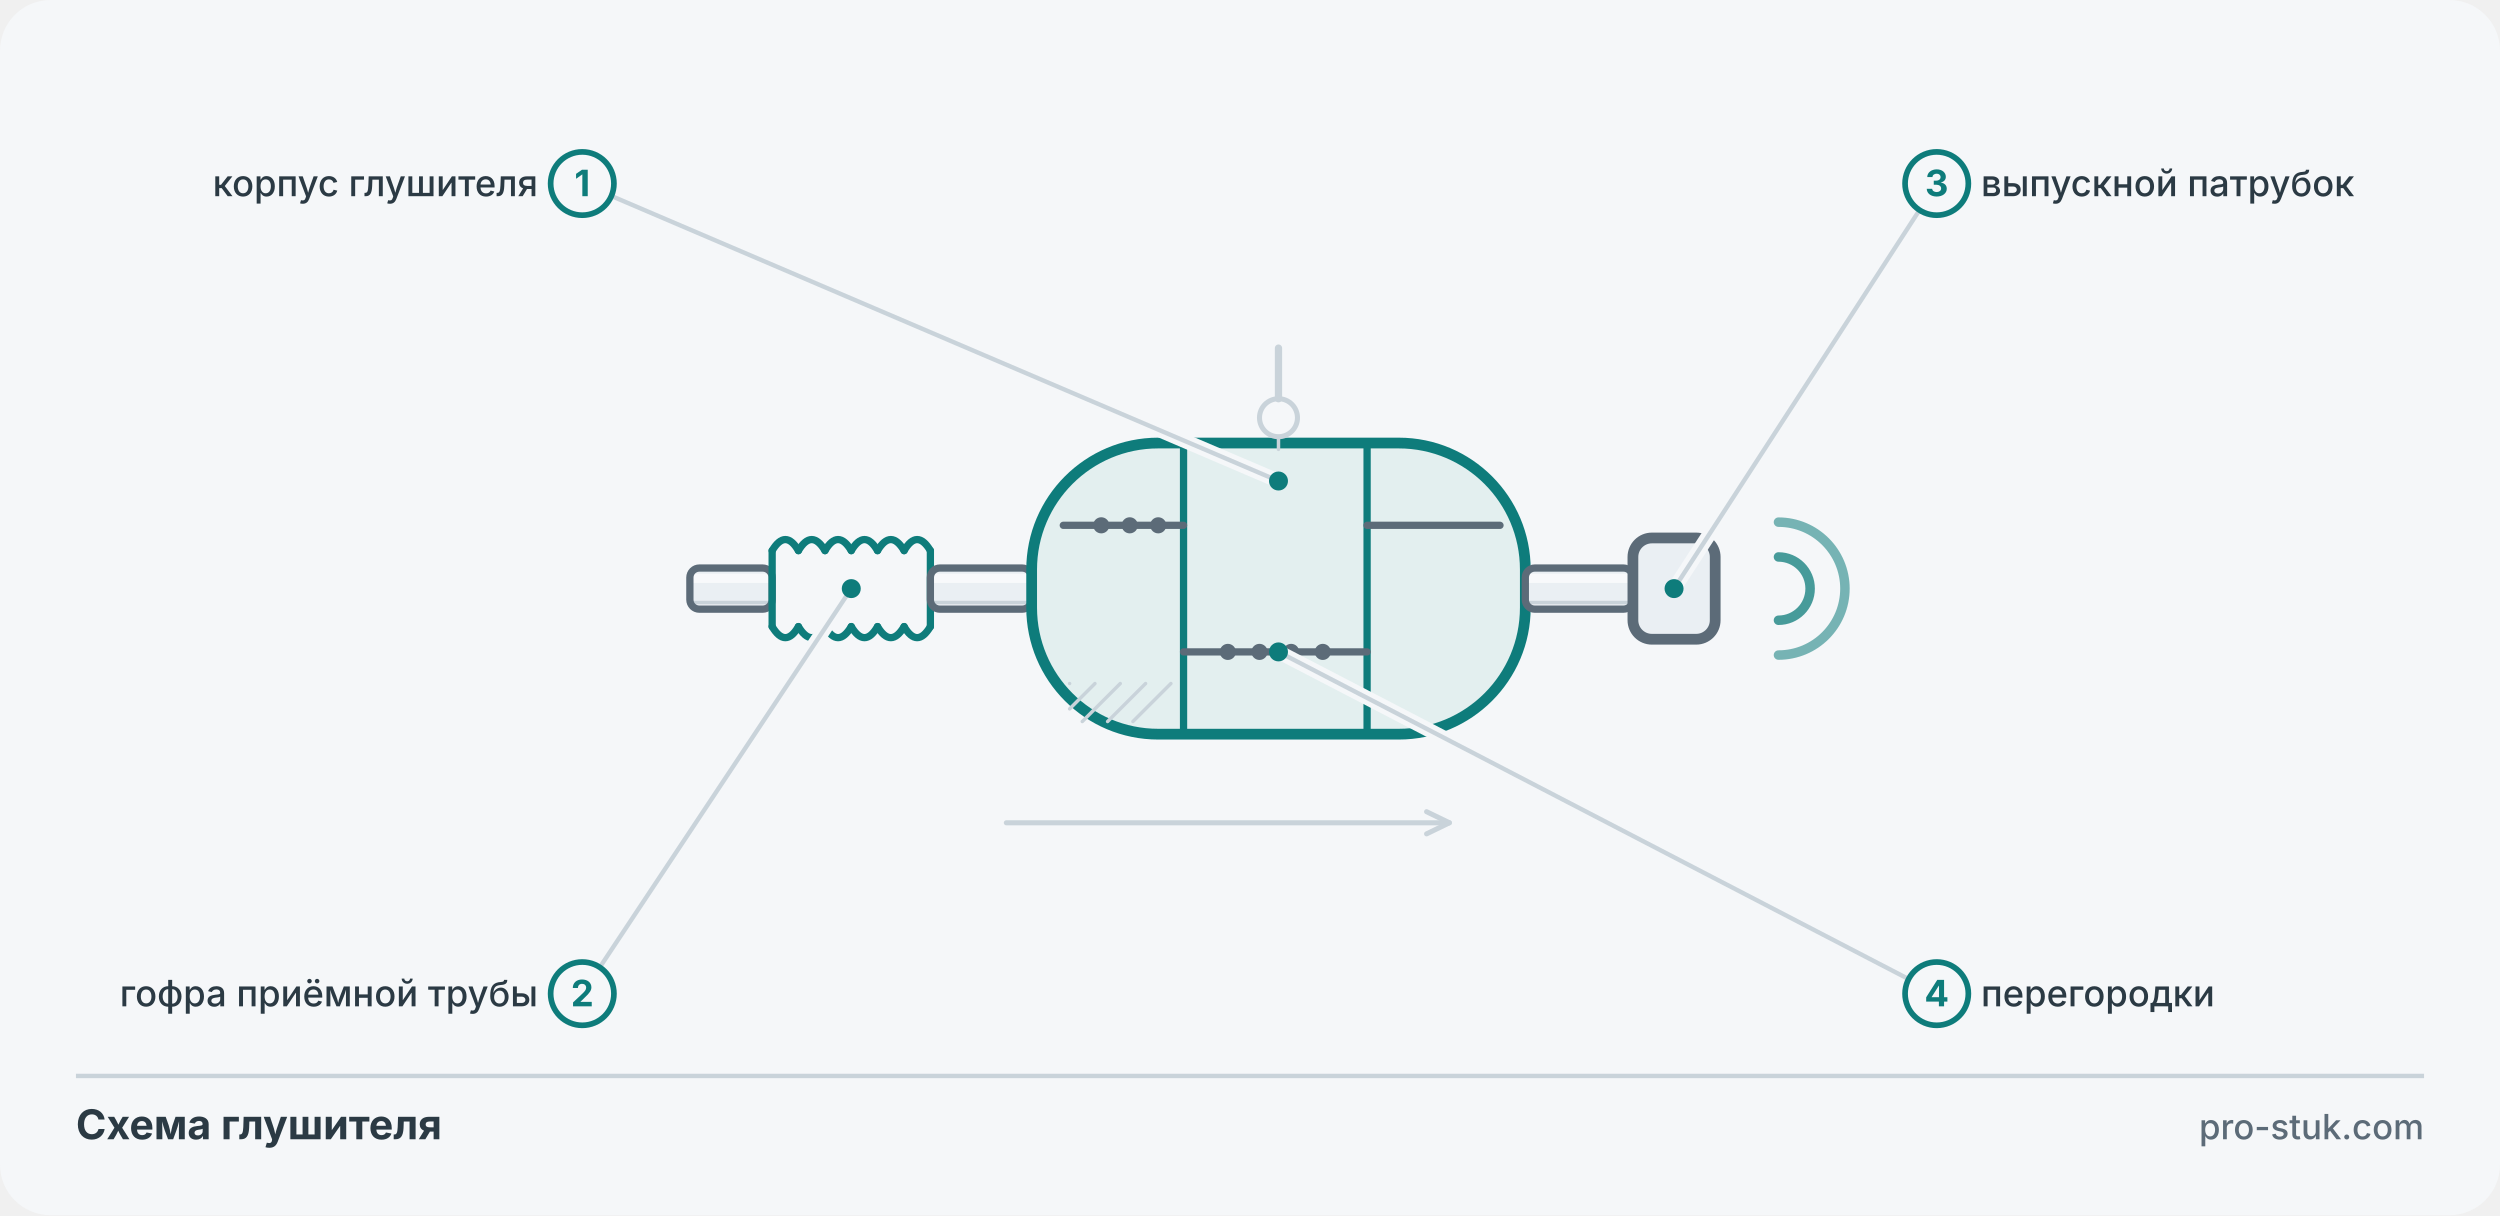
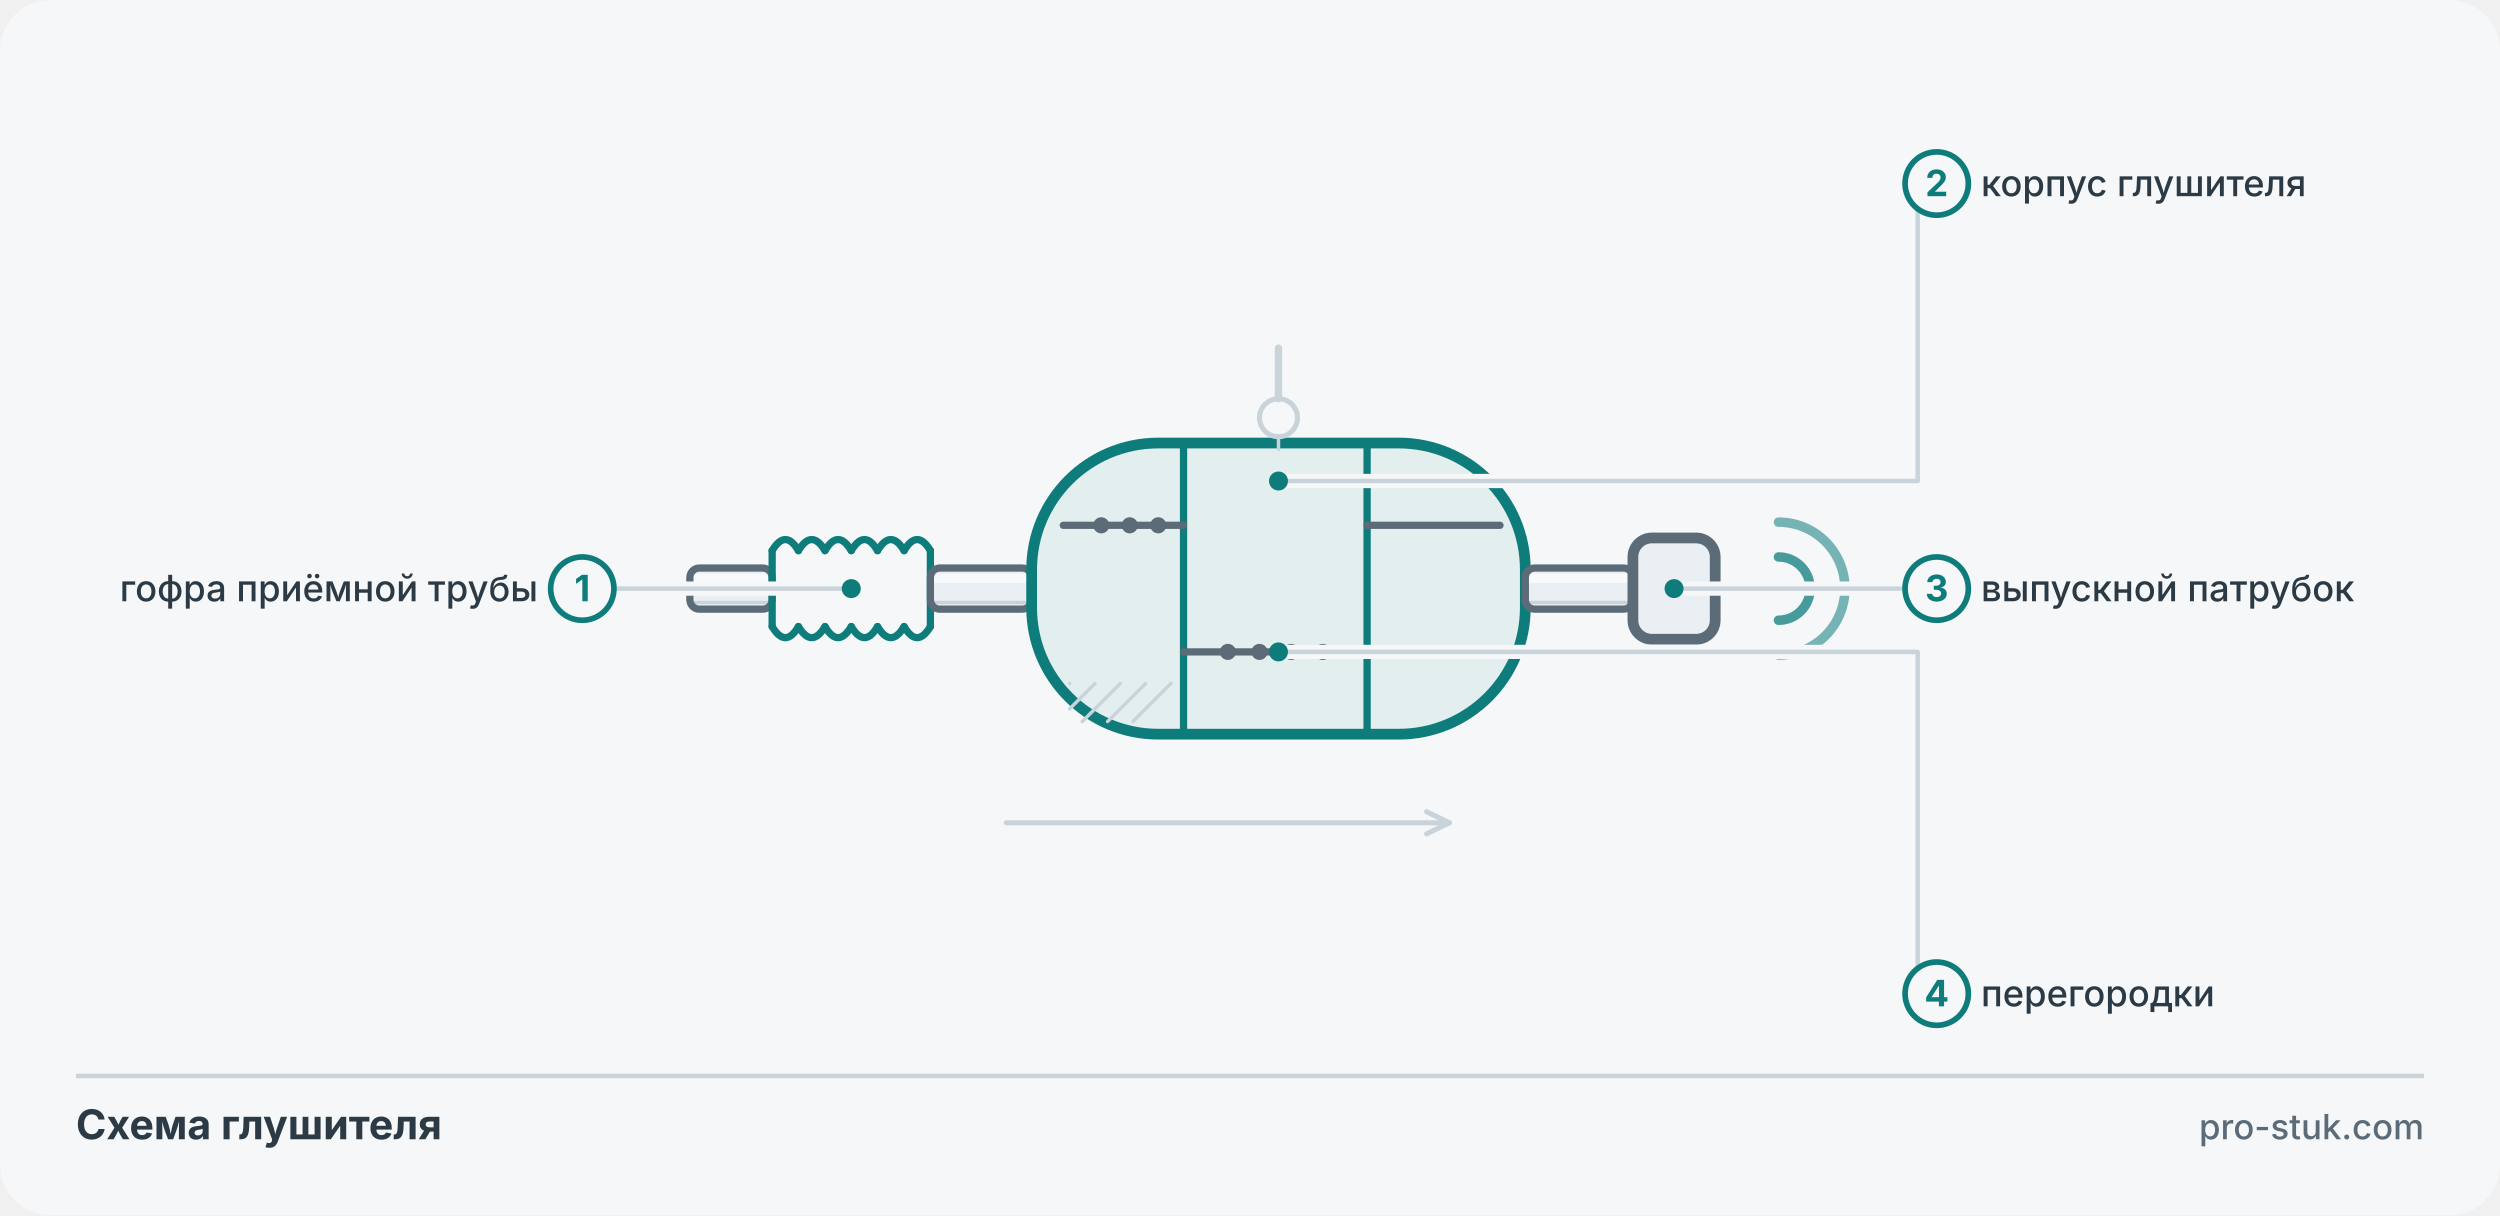
<svg xmlns="http://www.w3.org/2000/svg" viewBox="0 0 790 384" role="img" aria-label="Схема глушителя">
  <defs>
    <pattern id="mRub" width="7" height="7" patternUnits="userSpaceOnUse">
      <path d="M0 7 L7 0 M-1 1 L1 -1 M6 8 L8 6" stroke="#C9D3DA" stroke-width="1" />
      <path d="M0 0 L7 7 M-1 6 L1 8 M6 -1 L8 1" stroke="#C9D3DA" stroke-width="1" />
    </pattern>
    <pattern id="mCer" width="8" height="8" patternUnits="userSpaceOnUse">
      <circle cx="2" cy="2" r="1.2" fill="#C9D3DA" />
      <circle cx="6" cy="6" r="1.2" fill="#C9D3DA" />
    </pattern>
    <pattern id="mFric" width="6" height="6" patternUnits="userSpaceOnUse">
      <circle cx="1.5" cy="1.5" r="0.9" fill="#0E7C7B" opacity="0.55" />
      <circle cx="4.5" cy="4.5" r="0.9" fill="#0E7C7B" opacity="0.55" />
      <circle cx="4.5" cy="1.5" r="0.6" fill="#0E7C7B" opacity="0.35" />
    </pattern>
    <pattern id="mMet" width="6" height="6" patternUnits="userSpaceOnUse" patternTransform="rotate(45)">
      <path d="M0 0 V6" stroke="#C9D3DA" stroke-width="1" />
    </pattern>
  </defs>
  <rect width="790" height="384" rx="16" fill="#F5F7F9" />
  <g id="hl" />
  <g transform="translate(198,66)">
    <g fill="none" stroke-linecap="round" stroke-linejoin="round">
      <rect x="20.0" y="113.5" width="26.0" height="13.0" rx="3" stroke="none" stroke-width="0" fill="#EAEFF3" />
      <rect x="20.0" y="115.3" width="26.0" height="2.9" fill="#FFFFFF" opacity="0.65" />
      <path d="M 20.0 124.4 L 46.0 124.4" stroke="#C9D3DA" stroke-width="1.1" />
      <rect x="20.0" y="113.5" width="26.0" height="13.0" rx="3" stroke="#5C6B78" stroke-width="2.3" fill="none" />
      <path d="M 46.0 108.0 Q 50.2 101.0 54.3 108.0" stroke="#0E7C7B" stroke-width="2.3" fill="none" />
      <path d="M 54.3 108.0 Q 58.5 101.0 62.7 108.0" stroke="#0E7C7B" stroke-width="2.3" fill="none" />
      <path d="M 62.7 108.0 Q 66.8 101.0 71.0 108.0" stroke="#0E7C7B" stroke-width="2.3" fill="none" />
      <path d="M 71.0 108.0 Q 75.2 101.0 79.3 108.0" stroke="#0E7C7B" stroke-width="2.3" fill="none" />
      <path d="M 79.3 108.0 Q 83.5 101.0 87.7 108.0" stroke="#0E7C7B" stroke-width="2.3" fill="none" />
      <path d="M 87.7 108.0 Q 91.8 101.0 96.0 108.0" stroke="#0E7C7B" stroke-width="2.3" fill="none" />
      <path d="M 46.0 132.0 Q 50.2 139.0 54.3 132.0" stroke="#0E7C7B" stroke-width="2.3" fill="none" />
      <path d="M 54.3 132.0 Q 58.5 139.0 62.7 132.0" stroke="#0E7C7B" stroke-width="2.3" fill="none" />
      <path d="M 62.7 132.0 Q 66.8 139.0 71.0 132.0" stroke="#0E7C7B" stroke-width="2.3" fill="none" />
      <path d="M 71.0 132.0 Q 75.2 139.0 79.3 132.0" stroke="#0E7C7B" stroke-width="2.3" fill="none" />
      <path d="M 79.3 132.0 Q 83.5 139.0 87.7 132.0" stroke="#0E7C7B" stroke-width="2.3" fill="none" />
      <path d="M 87.7 132.0 Q 91.8 139.0 96.0 132.0" stroke="#0E7C7B" stroke-width="2.3" fill="none" />
      <path d="M 46.0 108.0 L 46.0 132.0" stroke="#0E7C7B" stroke-width="2.3" />
      <path d="M 96.0 108.0 L 96.0 132.0" stroke="#0E7C7B" stroke-width="2.3" />
      <rect x="96.0" y="113.5" width="32.0" height="13.0" rx="3" stroke="none" stroke-width="0" fill="#EAEFF3" />
      <rect x="96.0" y="115.3" width="32.0" height="2.9" fill="#FFFFFF" opacity="0.65" />
      <path d="M 96.0 124.4 L 128.0 124.4" stroke="#C9D3DA" stroke-width="1.1" />
      <rect x="96.0" y="113.5" width="32.0" height="13.0" rx="3" stroke="#5C6B78" stroke-width="2.3" fill="none" />
      <rect x="128.0" y="74.0" width="156.0" height="92.0" rx="40" stroke="#0E7C7B" stroke-width="3.4" fill="#E3EFEF" />
      <path d="M 176.0 74.0 L 176.0 166.0" stroke="#0E7C7B" stroke-width="2.3" />
      <path d="M 234.0 74.0 L 234.0 166.0" stroke="#0E7C7B" stroke-width="2.3" />
      <path d="M 138.0 100.0 L 176.0 100.0" stroke="#5C6B78" stroke-width="2.3" />
      <circle cx="150.0" cy="100.0" r="2.0" stroke="#5C6B78" stroke-width="1.1" fill="#5C6B78" />
      <circle cx="159.0" cy="100.0" r="2.0" stroke="#5C6B78" stroke-width="1.1" fill="#5C6B78" />
      <circle cx="168.0" cy="100.0" r="2.0" stroke="#5C6B78" stroke-width="1.1" fill="#5C6B78" />
      <path d="M 176.0 140.0 L 234.0 140.0" stroke="#5C6B78" stroke-width="2.3" />
      <circle cx="190.0" cy="140.0" r="2.0" stroke="#5C6B78" stroke-width="1.1" fill="#5C6B78" />
      <circle cx="200.0" cy="140.0" r="2.0" stroke="#5C6B78" stroke-width="1.1" fill="#5C6B78" />
      <circle cx="210.0" cy="140.0" r="2.0" stroke="#5C6B78" stroke-width="1.1" fill="#5C6B78" />
      <circle cx="220.0" cy="140.0" r="2.0" stroke="#5C6B78" stroke-width="1.1" fill="#5C6B78" />
      <path d="M 234.0 100.0 L 276.0 100.0" stroke="#5C6B78" stroke-width="2.3" />
      <path d="M 140.0 150.0 L 140.0 150.0" stroke="#C9D3DA" stroke-width="1.1" />
      <path d="M 148.0 150.0 L 140.0 158.0" stroke="#C9D3DA" stroke-width="1.1" />
      <path d="M 156.0 150.0 L 144.0 162.0" stroke="#C9D3DA" stroke-width="1.1" />
      <path d="M 164.0 150.0 L 152.0 162.0" stroke="#C9D3DA" stroke-width="1.1" />
      <path d="M 172.0 150.0 L 160.0 162.0" stroke="#C9D3DA" stroke-width="1.1" />
      <rect x="284.0" y="113.5" width="34.0" height="13.0" rx="3" stroke="none" stroke-width="0" fill="#EAEFF3" />
      <rect x="284.0" y="115.3" width="34.0" height="2.9" fill="#FFFFFF" opacity="0.65" />
      <path d="M 284.0 124.4 L 318.0 124.4" stroke="#C9D3DA" stroke-width="1.1" />
      <rect x="284.0" y="113.5" width="34.0" height="13.0" rx="3" stroke="#5C6B78" stroke-width="2.3" fill="none" />
      <rect x="318.0" y="104.0" width="26.0" height="32.0" rx="6" stroke="#5C6B78" stroke-width="3.4" fill="#EAEFF3" />
      <circle cx="206.0" cy="66.0" r="6.0" stroke="#C9D3DA" stroke-width="1.6" fill="none" />
      <path d="M 206.0 72.0 L 206.0 76.0" stroke="#C9D3DA" stroke-width="1.1" />
      <path d="M 206.0 60.0 L 206.0 44.0" stroke="#C9D3DA" stroke-width="2.3" />
      <path d="M 120.0 194.0 L 260.0 194.0" stroke="#C9D3DA" stroke-width="1.6" />
      <path d="M 252.8 197.5 L 260.0 194.0 L 252.8 190.5" stroke="#C9D3DA" stroke-width="1.6" fill="none" />
      <path d="M 364 110 A 10 10 0 0 1 364 130" stroke="#0E7C7B" stroke-width="3" opacity="0.75" />
      <path d="M 364 99 A 21 21 0 0 1 364 141" stroke="#0E7C7B" stroke-width="3" opacity="0.55" />
    </g>
  </g>
  <g fill="none" stroke-linecap="round" stroke-linejoin="round">
-     <path d="M 404.0 152.0 L 184.0 58.0" stroke="#F5F7F9" stroke-width="4.5" fill="none" />
-     <path d="M 404.0 152.0 L 184.0 58.0" stroke="#C9D3DA" stroke-width="1.4" fill="none" />
+     <path d="M 184.0 186.0 L 190.0 186.0 L 190.0 186.0 L 269.0 186.0" stroke="#F5F7F9" stroke-width="4.5" fill="none" />
+     <path d="M 184.0 186.0 L 190.0 186.0 L 190.0 186.0 L 269.0 186.0" stroke="#C9D3DA" stroke-width="1.4" fill="none" />
+     <circle cx="269.0" cy="186.0" r="3" fill="#0E7C7B" />
+     <circle cx="184" cy="186.0" r="10" fill="#F5F7F9" stroke="#0E7C7B" stroke-width="1.8" />
+     <text x="184.0" y="190.0" font-family="Manrope, Inter, system-ui, -apple-system, Segoe UI, sans-serif" font-size="11.5" font-weight="700" fill="#0E7C7B" text-anchor="middle">1</text>
+     <text x="170.0" y="190.0" font-family="Manrope, Inter, system-ui, -apple-system, Segoe UI, sans-serif" font-size="11.5" font-weight="500" fill="#2B3A44" text-anchor="end">гофра приёмной трубы</text>
+     <path d="M 612.0 58.0 L 606.0 58.0 L 606.0 152.0 L 404.0 152.0" stroke="#F5F7F9" stroke-width="4.5" fill="none" />
+     <path d="M 612.0 58.0 L 606.0 58.0 L 606.0 152.0 L 404.0 152.0" stroke="#C9D3DA" stroke-width="1.4" fill="none" />
    <circle cx="404.0" cy="152.0" r="3" fill="#0E7C7B" />
-     <circle cx="184" cy="58.0" r="10" fill="#F5F7F9" stroke="#0E7C7B" stroke-width="1.8" />
-     <text x="184.0" y="62.0" font-family="Manrope, Inter, system-ui, -apple-system, Segoe UI, sans-serif" font-size="11.5" font-weight="700" fill="#0E7C7B" text-anchor="middle">1</text>
-     <text x="170.0" y="62.0" font-family="Manrope, Inter, system-ui, -apple-system, Segoe UI, sans-serif" font-size="11.5" font-weight="500" fill="#2B3A44" text-anchor="end">корпус глушителя</text>
-     <path d="M 269.0 186.0 L 184.0 314.0" stroke="#F5F7F9" stroke-width="4.5" fill="none" />
-     <path d="M 269.0 186.0 L 184.0 314.0" stroke="#C9D3DA" stroke-width="1.4" fill="none" />
-     <circle cx="269.0" cy="186.0" r="3" fill="#0E7C7B" />
-     <circle cx="184" cy="314.0" r="10" fill="#F5F7F9" stroke="#0E7C7B" stroke-width="1.8" />
-     <text x="184.0" y="318.0" font-family="Manrope, Inter, system-ui, -apple-system, Segoe UI, sans-serif" font-size="11.5" font-weight="700" fill="#0E7C7B" text-anchor="middle">2</text>
-     <text x="170.0" y="318.0" font-family="Manrope, Inter, system-ui, -apple-system, Segoe UI, sans-serif" font-size="11.5" font-weight="500" fill="#2B3A44" text-anchor="end">гофра приёмной трубы</text>
-     <path d="M 529.0 186.0 L 612.0 58.0" stroke="#F5F7F9" stroke-width="4.5" fill="none" />
-     <path d="M 529.0 186.0 L 612.0 58.0" stroke="#C9D3DA" stroke-width="1.4" fill="none" />
+     <circle cx="612" cy="58.0" r="10" fill="#F5F7F9" stroke="#0E7C7B" stroke-width="1.8" />
+     <text x="612.0" y="62.0" font-family="Manrope, Inter, system-ui, -apple-system, Segoe UI, sans-serif" font-size="11.5" font-weight="700" fill="#0E7C7B" text-anchor="middle">2</text>
+     <text x="626.0" y="62.0" font-family="Manrope, Inter, system-ui, -apple-system, Segoe UI, sans-serif" font-size="11.5" font-weight="500" fill="#2B3A44" text-anchor="start">корпус глушителя</text>
+     <path d="M 612.0 186.0 L 606.0 186.0 L 606.0 186.0 L 529.0 186.0" stroke="#F5F7F9" stroke-width="4.5" fill="none" />
+     <path d="M 612.0 186.0 L 606.0 186.0 L 606.0 186.0 L 529.0 186.0" stroke="#C9D3DA" stroke-width="1.4" fill="none" />
    <circle cx="529.0" cy="186.0" r="3" fill="#0E7C7B" />
-     <circle cx="612" cy="58.0" r="10" fill="#F5F7F9" stroke="#0E7C7B" stroke-width="1.8" />
-     <text x="612.0" y="62.0" font-family="Manrope, Inter, system-ui, -apple-system, Segoe UI, sans-serif" font-size="11.5" font-weight="700" fill="#0E7C7B" text-anchor="middle">3</text>
-     <text x="626.0" y="62.0" font-family="Manrope, Inter, system-ui, -apple-system, Segoe UI, sans-serif" font-size="11.5" font-weight="500" fill="#2B3A44" text-anchor="start">выпускной патрубок</text>
-     <path d="M 404.0 206.0 L 612.0 314.0" stroke="#F5F7F9" stroke-width="4.5" fill="none" />
-     <path d="M 404.0 206.0 L 612.0 314.0" stroke="#C9D3DA" stroke-width="1.4" fill="none" />
+     <circle cx="612" cy="186.0" r="10" fill="#F5F7F9" stroke="#0E7C7B" stroke-width="1.8" />
+     <text x="612.0" y="190.0" font-family="Manrope, Inter, system-ui, -apple-system, Segoe UI, sans-serif" font-size="11.5" font-weight="700" fill="#0E7C7B" text-anchor="middle">3</text>
+     <text x="626.0" y="190.0" font-family="Manrope, Inter, system-ui, -apple-system, Segoe UI, sans-serif" font-size="11.5" font-weight="500" fill="#2B3A44" text-anchor="start">выпускной патрубок</text>
+     <path d="M 612.0 314.0 L 606.0 314.0 L 606.0 206.0 L 404.0 206.0" stroke="#F5F7F9" stroke-width="4.5" fill="none" />
+     <path d="M 612.0 314.0 L 606.0 314.0 L 606.0 206.0 L 404.0 206.0" stroke="#C9D3DA" stroke-width="1.4" fill="none" />
    <circle cx="404.0" cy="206.0" r="3" fill="#0E7C7B" />
    <circle cx="612" cy="314.0" r="10" fill="#F5F7F9" stroke="#0E7C7B" stroke-width="1.8" />
    <text x="612.0" y="318.0" font-family="Manrope, Inter, system-ui, -apple-system, Segoe UI, sans-serif" font-size="11.5" font-weight="700" fill="#0E7C7B" text-anchor="middle">4</text>
    <text x="626.0" y="318.0" font-family="Manrope, Inter, system-ui, -apple-system, Segoe UI, sans-serif" font-size="11.5" font-weight="500" fill="#2B3A44" text-anchor="start">перегородки</text>
  </g>
  <path d="M 24 340 L 766 340" stroke="#C9D3DA" stroke-width="1.4" fill="none" />
  <text x="24.0" y="360.0" font-family="Manrope, Inter, system-ui, -apple-system, Segoe UI, sans-serif" font-size="13" font-weight="700" fill="#2B3A44" text-anchor="start">Схема глушителя</text>
  <text x="766.0" y="360.0" font-family="Manrope, Inter, system-ui, -apple-system, Segoe UI, sans-serif" font-size="11" font-weight="500" fill="#5C6B78" text-anchor="end">pro-stuk.com</text>
</svg>
